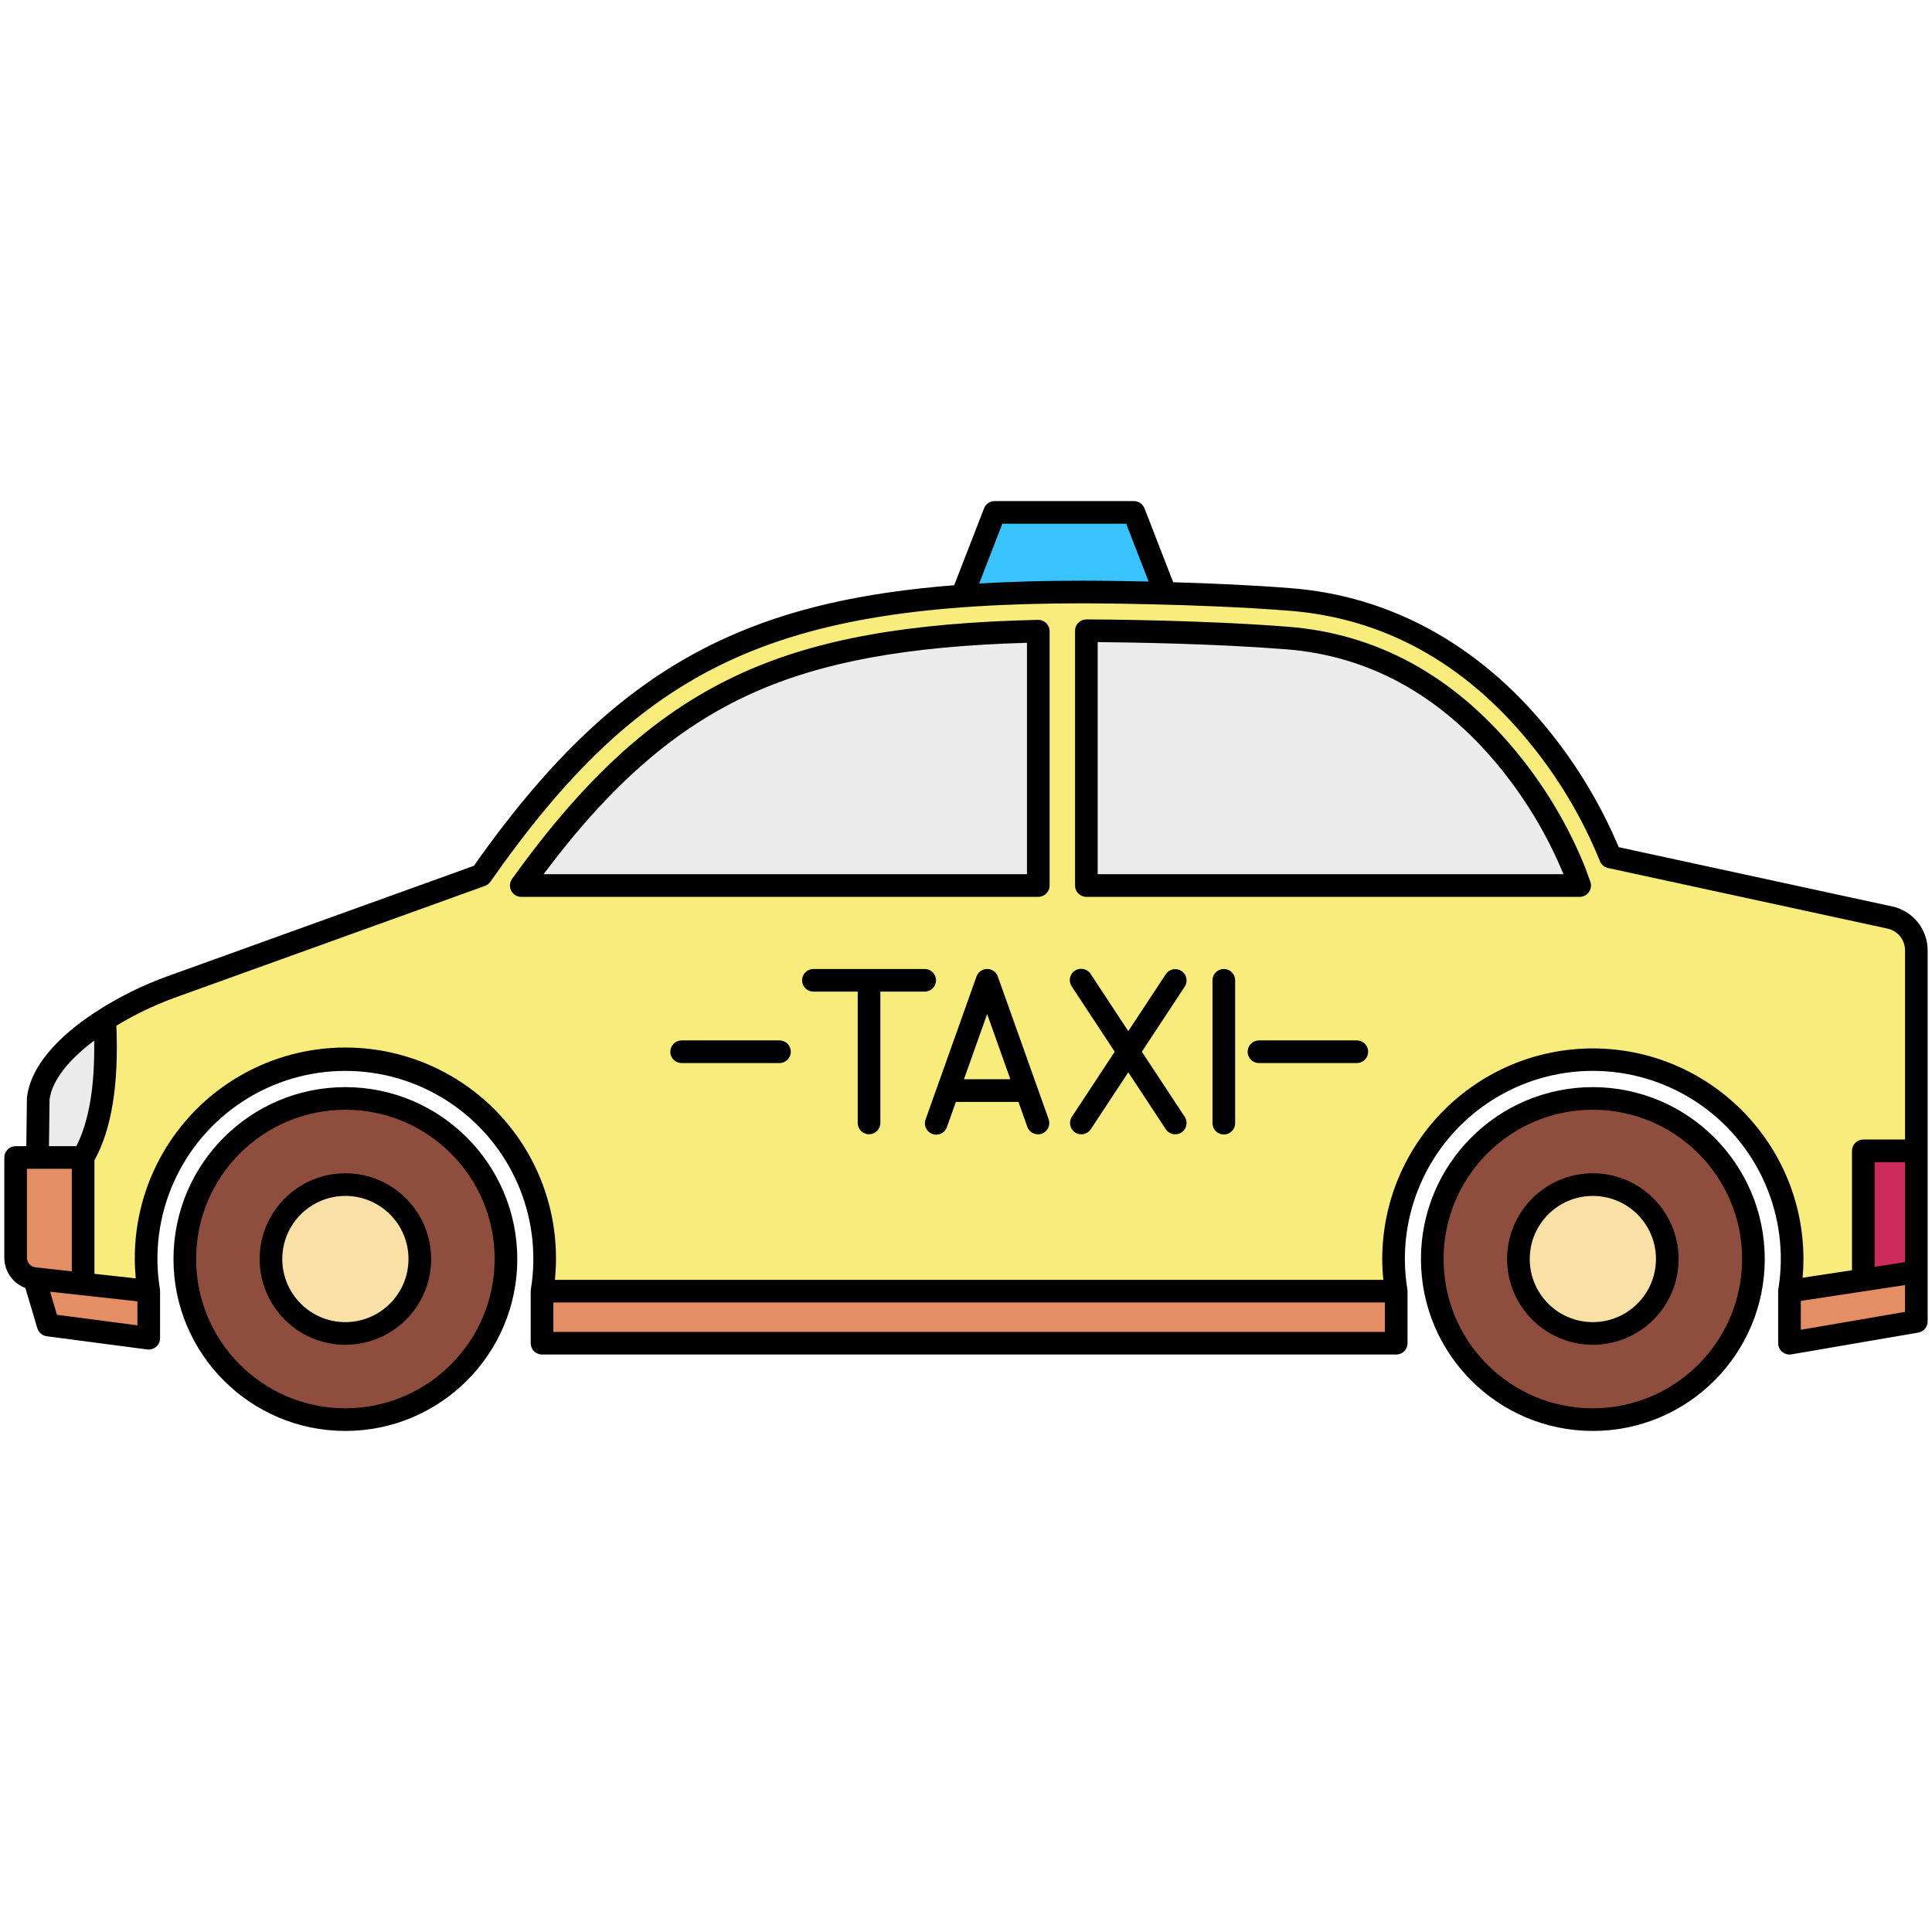
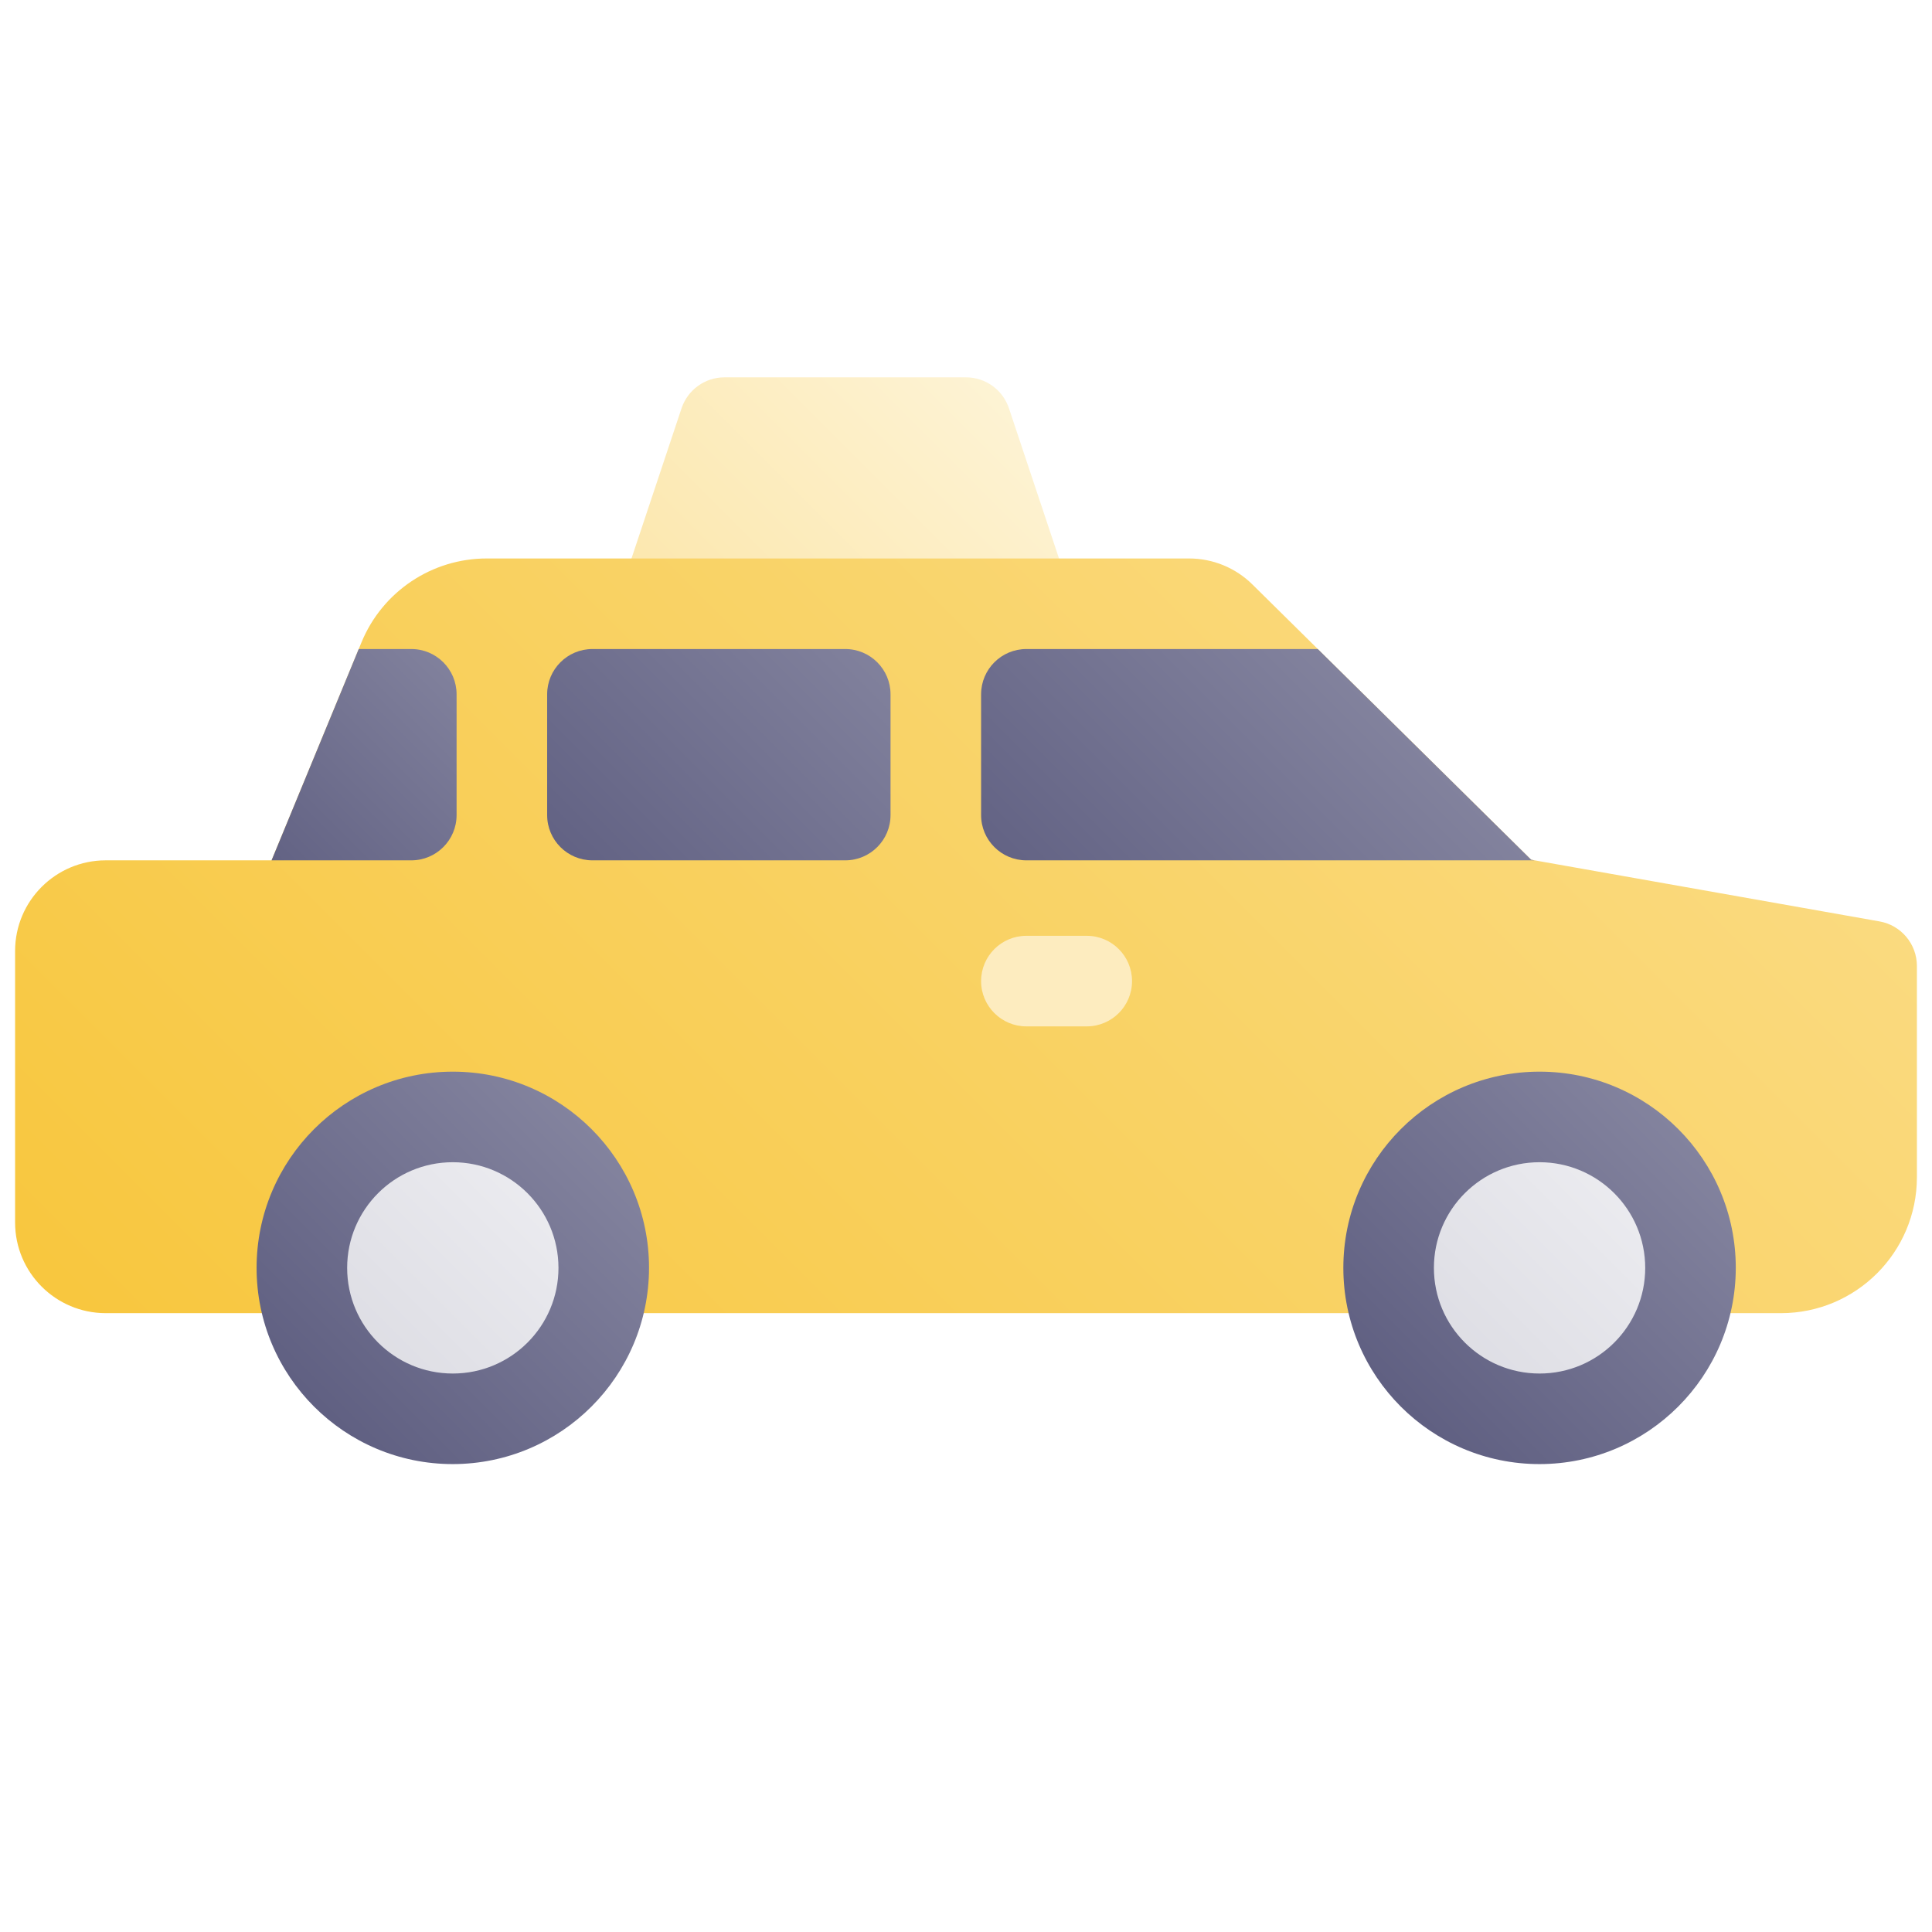
- <svg xmlns="http://www.w3.org/2000/svg" viewBox="0 0 512 512">
-   <g id="Layer_1" data-name="Layer 1">
-     <circle cx="91.533" cy="333.651" fill="#8f4d3d" r="42.557" />
-     <circle cx="91.533" cy="333.651" fill="#f9e0a6" r="19.725" />
-     <circle cx="422.123" cy="333.651" fill="#8f4d3d" r="42.557" />
-     <circle cx="422.123" cy="333.651" fill="#f9e0a6" r="19.725" />
-     <path d="m4.143 306.746v26.548a5.579 5.579 0 0 0 4.968 5.546l12.914 1.42v-33.514z" fill="#e48e66" />
-     <path d="m507.857 304.988h-14.063v34.216l14.063-2.135z" fill="#cd2c5a" />
-     <path d="m310.316 161.062h-56.545l9.815-25.27h36.915z" fill="#39c3fc" />
-     <path d="m500.878 243.159-74.1-16.063s-22.89-63.342-84.817-68.232c-25.05-1.977-54.934-1.977-54.934-1.977-78.115 0-117.008 14.3-159.527 75.068l-82.482 29.723a90.2 90.2 0 0 0 -17.25 8.514l-5.743 36.554v33.514l17.394 1.914a52.811 52.811 0 1 1 104.226 0h226.364a52.812 52.812 0 1 1 104.227 0l19.558-2.97v-34.216h14.063v-53.176a8.854 8.854 0 0 0 -6.979-8.653z" fill="#f8ec7d" />
-     <path d="m10.136 291.1-.2 15.651h12.089c5.186-8.917 6.526-21.675 5.743-36.554-8.907 5.67-16.637 13.06-17.632 20.903z" fill="#ececec" />
-     <path d="m275.158 167.27c-34.194.761-57.659 4.986-77.035 13.712-21.833 9.833-40.442 26.467-59.982 53.691h137.017z" fill="#ececec" />
-     <path d="m287.9 234.673h130.732l-1.493-4.071a114.544 114.544 0 0 0 -17.891-29.788c-15.963-19.269-35.509-29.944-58.1-31.727-21.99-1.736-48.174-1.924-53.248-1.944z" fill="#ececec" />
-     <g fill="#e48e66">
-       <path d="m143.645 342.174h226.364v13.792h-226.364z" />
-       <path d="m39.419 342.174v12.474l-26.65-3.502-3.658-12.306z" />
-       <path d="m507.857 350.198v-13.129l-33.621 5.105v13.792z" />
+ <svg xmlns="http://www.w3.org/2000/svg" xmlns:xlink="http://www.w3.org/1999/xlink" viewBox="0 0 512 512">
+   <linearGradient id="New_Gradient_Swatch_20" gradientUnits="userSpaceOnUse" x1="183.514" x2="264.486" y1="184.485" y2="103.514">
+     <stop offset=".011" stop-color="#fce6aa" />
+     <stop offset="1" stop-color="#fdf3d4" />
+   </linearGradient>
+   <linearGradient id="New_Gradient_Swatch_2" gradientUnits="userSpaceOnUse" x1="105.278" x2="398.726" y1="435.203" y2="141.755">
+     <stop offset=".011" stop-color="#f8c73f" />
+     <stop offset="1" stop-color="#fada7f" />
+   </linearGradient>
+   <linearGradient id="New_Gradient_Swatch_22" gradientUnits="userSpaceOnUse" x1="379.716" x2="436.284" y1="364.284" y2="307.716">
+     <stop offset=".011" stop-color="#dcdce3" />
+     <stop offset="1" stop-color="#ededf1" />
+   </linearGradient>
+   <linearGradient id="New_Gradient_Swatch_3" gradientUnits="userSpaceOnUse" x1="371.248" x2="444.752" y1="372.752" y2="299.248">
+     <stop offset=".011" stop-color="#606082" />
+     <stop offset="1" stop-color="#83839e" />
+   </linearGradient>
+   <linearGradient id="New_Gradient_Swatch_22-2" x1="91.716" x2="148.284" xlink:href="#New_Gradient_Swatch_22" y1="364.284" y2="307.716" />
+   <linearGradient id="New_Gradient_Swatch_3-2" x1="83.248" x2="156.752" xlink:href="#New_Gradient_Swatch_3" y1="372.752" y2="299.248" />
+   <linearGradient id="New_Gradient_Swatch_3-3" x1="279.868" x2="359.647" xlink:href="#New_Gradient_Swatch_3" y1="256.996" y2="177.217" />
+   <linearGradient id="New_Gradient_Swatch_3-4" x1="69.581" x2="127.024" xlink:href="#New_Gradient_Swatch_3" y1="234.939" y2="177.495" />
+   <linearGradient id="New_Gradient_Swatch_3-5" x1="150.939" x2="228.862" xlink:href="#New_Gradient_Swatch_3" y1="239.561" y2="161.638" />
+   <g id="_29-taxi" data-name="29-taxi">
+     <g id="gradient">
+       <path d="m283.384 156.205-16-48a12 12 0 0 0 -11.384-8.205h-64a12 12 0 0 0 -11.384 8.2l-16 48a12 12 0 0 0 11.384 15.8h96a12 12 0 0 0 11.384-15.795z" fill="url(#New_Gradient_Swatch_20)" />
+       <path d="m498.093 244.184-92.321-16.348-73.834-72.911a23.854 23.854 0 0 0 -16.865-6.925h-186.011a35.889 35.889 0 0 0 -33.281 22.271l-23.812 57.729h-43.969a24.028 24.028 0 0 0 -24 24v72a24.028 24.028 0 0 0 24 24h444a36.04 36.04 0 0 0 36-36v-56a12 12 0 0 0 -9.907-11.816z" fill="url(#New_Gradient_Swatch_2)" />
+       <circle cx="408" cy="336" fill="url(#New_Gradient_Swatch_22)" r="40" />
+       <path d="m408 388a52 52 0 1 1 52-52 52.059 52.059 0 0 1 -52 52zm0-80a28 28 0 1 0 28 28 28.032 28.032 0 0 0 -28-28z" fill="url(#New_Gradient_Swatch_3)" />
+       <circle cx="120" cy="336" fill="url(#New_Gradient_Swatch_22-2)" r="40" />
+       <path d="m120 388a52 52 0 1 1 52-52 52.059 52.059 0 0 1 -52 52zm0-80a28 28 0 1 0 28 28 28.032 28.032 0 0 0 -28-28z" fill="url(#New_Gradient_Swatch_3-2)" />
+       <path d="m288 272h-16a12 12 0 0 1 0-24h16a12 12 0 0 1 0 24z" fill="#fdecbf" />
+       <path d="m349.231 172h-77.231a12 12 0 0 0 -12 12v32a12 12 0 0 0 12 12h134.7l-.927-.164z" fill="url(#New_Gradient_Swatch_3-3)" />
+       <path d="m109 172h-13.932l-23.1 56h37.032a12 12 0 0 0 12-12v-32a12 12 0 0 0 -12-12z" fill="url(#New_Gradient_Swatch_3-4)" />
+       <rect fill="url(#New_Gradient_Swatch_3-5)" height="56" rx="12" width="91" x="145" y="172" />
    </g>
-     <path d="m91.532 288.1a45.557 45.557 0 1 0 45.557 45.556 45.607 45.607 0 0 0 -45.557-45.556zm0 85.113a39.557 39.557 0 1 1 39.557-39.557 39.6 39.6 0 0 1 -39.557 39.552zm0-62.281a22.725 22.725 0 1 0 22.725 22.724 22.75 22.75 0 0 0 -22.725-22.729zm0 39.449a16.725 16.725 0 1 1 16.725-16.725 16.744 16.744 0 0 1 -16.725 16.72zm330.591-62.281a45.557 45.557 0 1 0 45.557 45.556 45.608 45.608 0 0 0 -45.557-45.556zm0 85.113a39.557 39.557 0 1 1 39.557-39.557 39.6 39.6 0 0 1 -39.557 39.552zm0-62.281a22.725 22.725 0 1 0 22.725 22.724 22.751 22.751 0 0 0 -22.725-22.729zm0 39.449a16.725 16.725 0 1 1 16.725-16.725 16.744 16.744 0 0 1 -16.725 16.72zm79.392-110.149-72.53-15.722a128.728 128.728 0 0 0 -19.074-31.592c-18.145-22.166-41.561-34.975-67.717-37.039-10.385-.82-21.654-1.3-31.29-1.584l-7.604-19.589a3 3 0 0 0 -2.8-1.914h-36.914a3 3 0 0 0 -2.8 1.914l-7.917 20.385c-24.762 1.956-43.692 6.375-60.192 13.8-24.758 11.152-45.478 29.846-67.093 60.559l-81.584 29.405a92.948 92.948 0 0 0 -17.845 8.806c-7.975 5.083-17.746 13.208-19 23.056-.013.113-.021.226-.023.34l-.159 12.689h-2.83a3 3 0 0 0 -3 3v26.548a8.564 8.564 0 0 0 5.577 8.031l3.174 10.675a3 3 0 0 0 2.485 2.12l26.65 3.5a3 3 0 0 0 3.391-2.975v-12.471a3.076 3.076 0 0 0 -.045-.483h.006a49.81 49.81 0 1 1 98.3 0h.009a2.937 2.937 0 0 0 -.048.481v13.792a3 3 0 0 0 3 3h226.368a3 3 0 0 0 3-3v-13.79a2.949 2.949 0 0 0 -.049-.482h.01a49.811 49.811 0 1 1 98.3 0 2.961 2.961 0 0 0 -.044.483v13.792a3 3 0 0 0 3 3 3.1 3.1 0 0 0 .507-.043l33.621-5.768a3 3 0 0 0 2.493-2.957v-98.387a11.918 11.918 0 0 0 -9.333-11.585zm-235.876-101.44h32.809l5.954 15.329c-10.117-.228-17.234-.234-17.379-.234-9.925 0-19.058.245-27.537.748zm-252.506 152.521c.694-4.887 4.839-10.3 11.827-15.542.185 12.138-1.37 21.344-4.72 27.975h-7.262zm-3.694 44.544a2.574 2.574 0 0 1 -2.3-2.563v-23.548h11.885v27.166zm26.981 15.371-21.329-2.8-1.817-6.11 23.146 2.547zm330.59 1.738h-220.364v-7.792h220.364zm55.113-75.126a55.875 55.875 0 0 0 -55.811 55.811c0 1.828.1 3.676.29 5.523h-219.549c.185-1.848.29-3.695.29-5.523a55.811 55.811 0 1 0 -111.621 0c0 1.7.09 3.411.249 5.125l-10.947-1.2v-30.069c4.557-8.307 6.465-20.007 5.817-35.686a87.919 87.919 0 0 1 15.194-7.321l82.48-29.723a2.991 2.991 0 0 0 1.44-1.1c40.048-57.237 75.277-73.788 157.068-73.788.3 0 30.059.023 54.7 1.967 24.774 1.957 46.112 13.634 63.423 34.709a121.364 121.364 0 0 1 18.81 31.554 3 3 0 0 0 2.185 1.91l74.1 16.063a5.887 5.887 0 0 1 4.614 5.722v50.175h-11.061a3 3 0 0 0 -3 3v31.638l-13.094 1.987c.15-1.66.233-3.318.233-4.963a55.875 55.875 0 0 0 -55.81-55.811zm82.734 56.649-8.063 1.225v-27.727h8.063zm0 13.18-27.621 4.738v-7.654l27.621-4.194zm-229.765-183.4c-34.319.764-58.436 5.075-78.2 13.976-22.423 10.1-41.293 26.96-61.189 54.677a3 3 0 0 0 2.438 4.749h137.017a3 3 0 0 0 3-3v-67.4a3 3 0 0 0 -3.066-3zm-2.934 67.4h-128.1c17.968-24 35.186-38.9 55.3-47.955 18.411-8.292 40.958-12.444 72.8-13.37zm147.794-2.113a116.936 116.936 0 0 0 -18.394-30.656c-16.5-19.917-36.745-30.954-60.171-32.8-22.135-1.748-48.426-1.934-53.472-1.953h-.015a3 3 0 0 0 -3 3v67.529a3 3 0 0 0 3 3h130.732a3 3 0 0 0 2.816-4.032zm-129.052 2.117v-61.51c8.786.075 30.972.411 50.011 1.914 21.749 1.718 40.6 12.029 56.023 30.651a112.756 112.756 0 0 1 17.386 28.907l.014.038zm-26.467 27.11a3 3 0 0 0 -5.653 0l-13.48 37.865a3 3 0 1 0 5.652 2.012l2.366-6.644h16.582l2.366 6.644a3 3 0 0 0 5.652-2.012zm-8.979 27.233 6.152-17.283 6.153 17.283zm-10.4-23.227h-11.75v34.8a3 3 0 0 1 -6 0v-34.8h-11.747a3 3 0 0 1 0-6h29.5a3 3 0 0 1 0 6zm68.929-1.35-11.383 17.283 11.384 17.278a3 3 0 0 1 -5.01 3.3l-9.966-15.13-9.965 15.13a3 3 0 0 1 -5.01-3.3l11.384-17.282-11.384-17.283a3 3 0 1 1 5.01-3.3l9.965 15.129 9.966-15.129a3 3 0 0 1 5.01 3.3zm13.341-1.65v37.865a3 3 0 0 1 -6 0v-37.865a3 3 0 0 1 6 0zm35.246 18.933a3 3 0 0 1 -3 3h-25.927a3 3 0 0 1 0-6h25.928a3 3 0 0 1 3 3zm-153 0a3 3 0 0 1 -3 3h-25.927a3 3 0 0 1 0-6h25.928a3 3 0 0 1 3 3z" />
  </g>
</svg>
